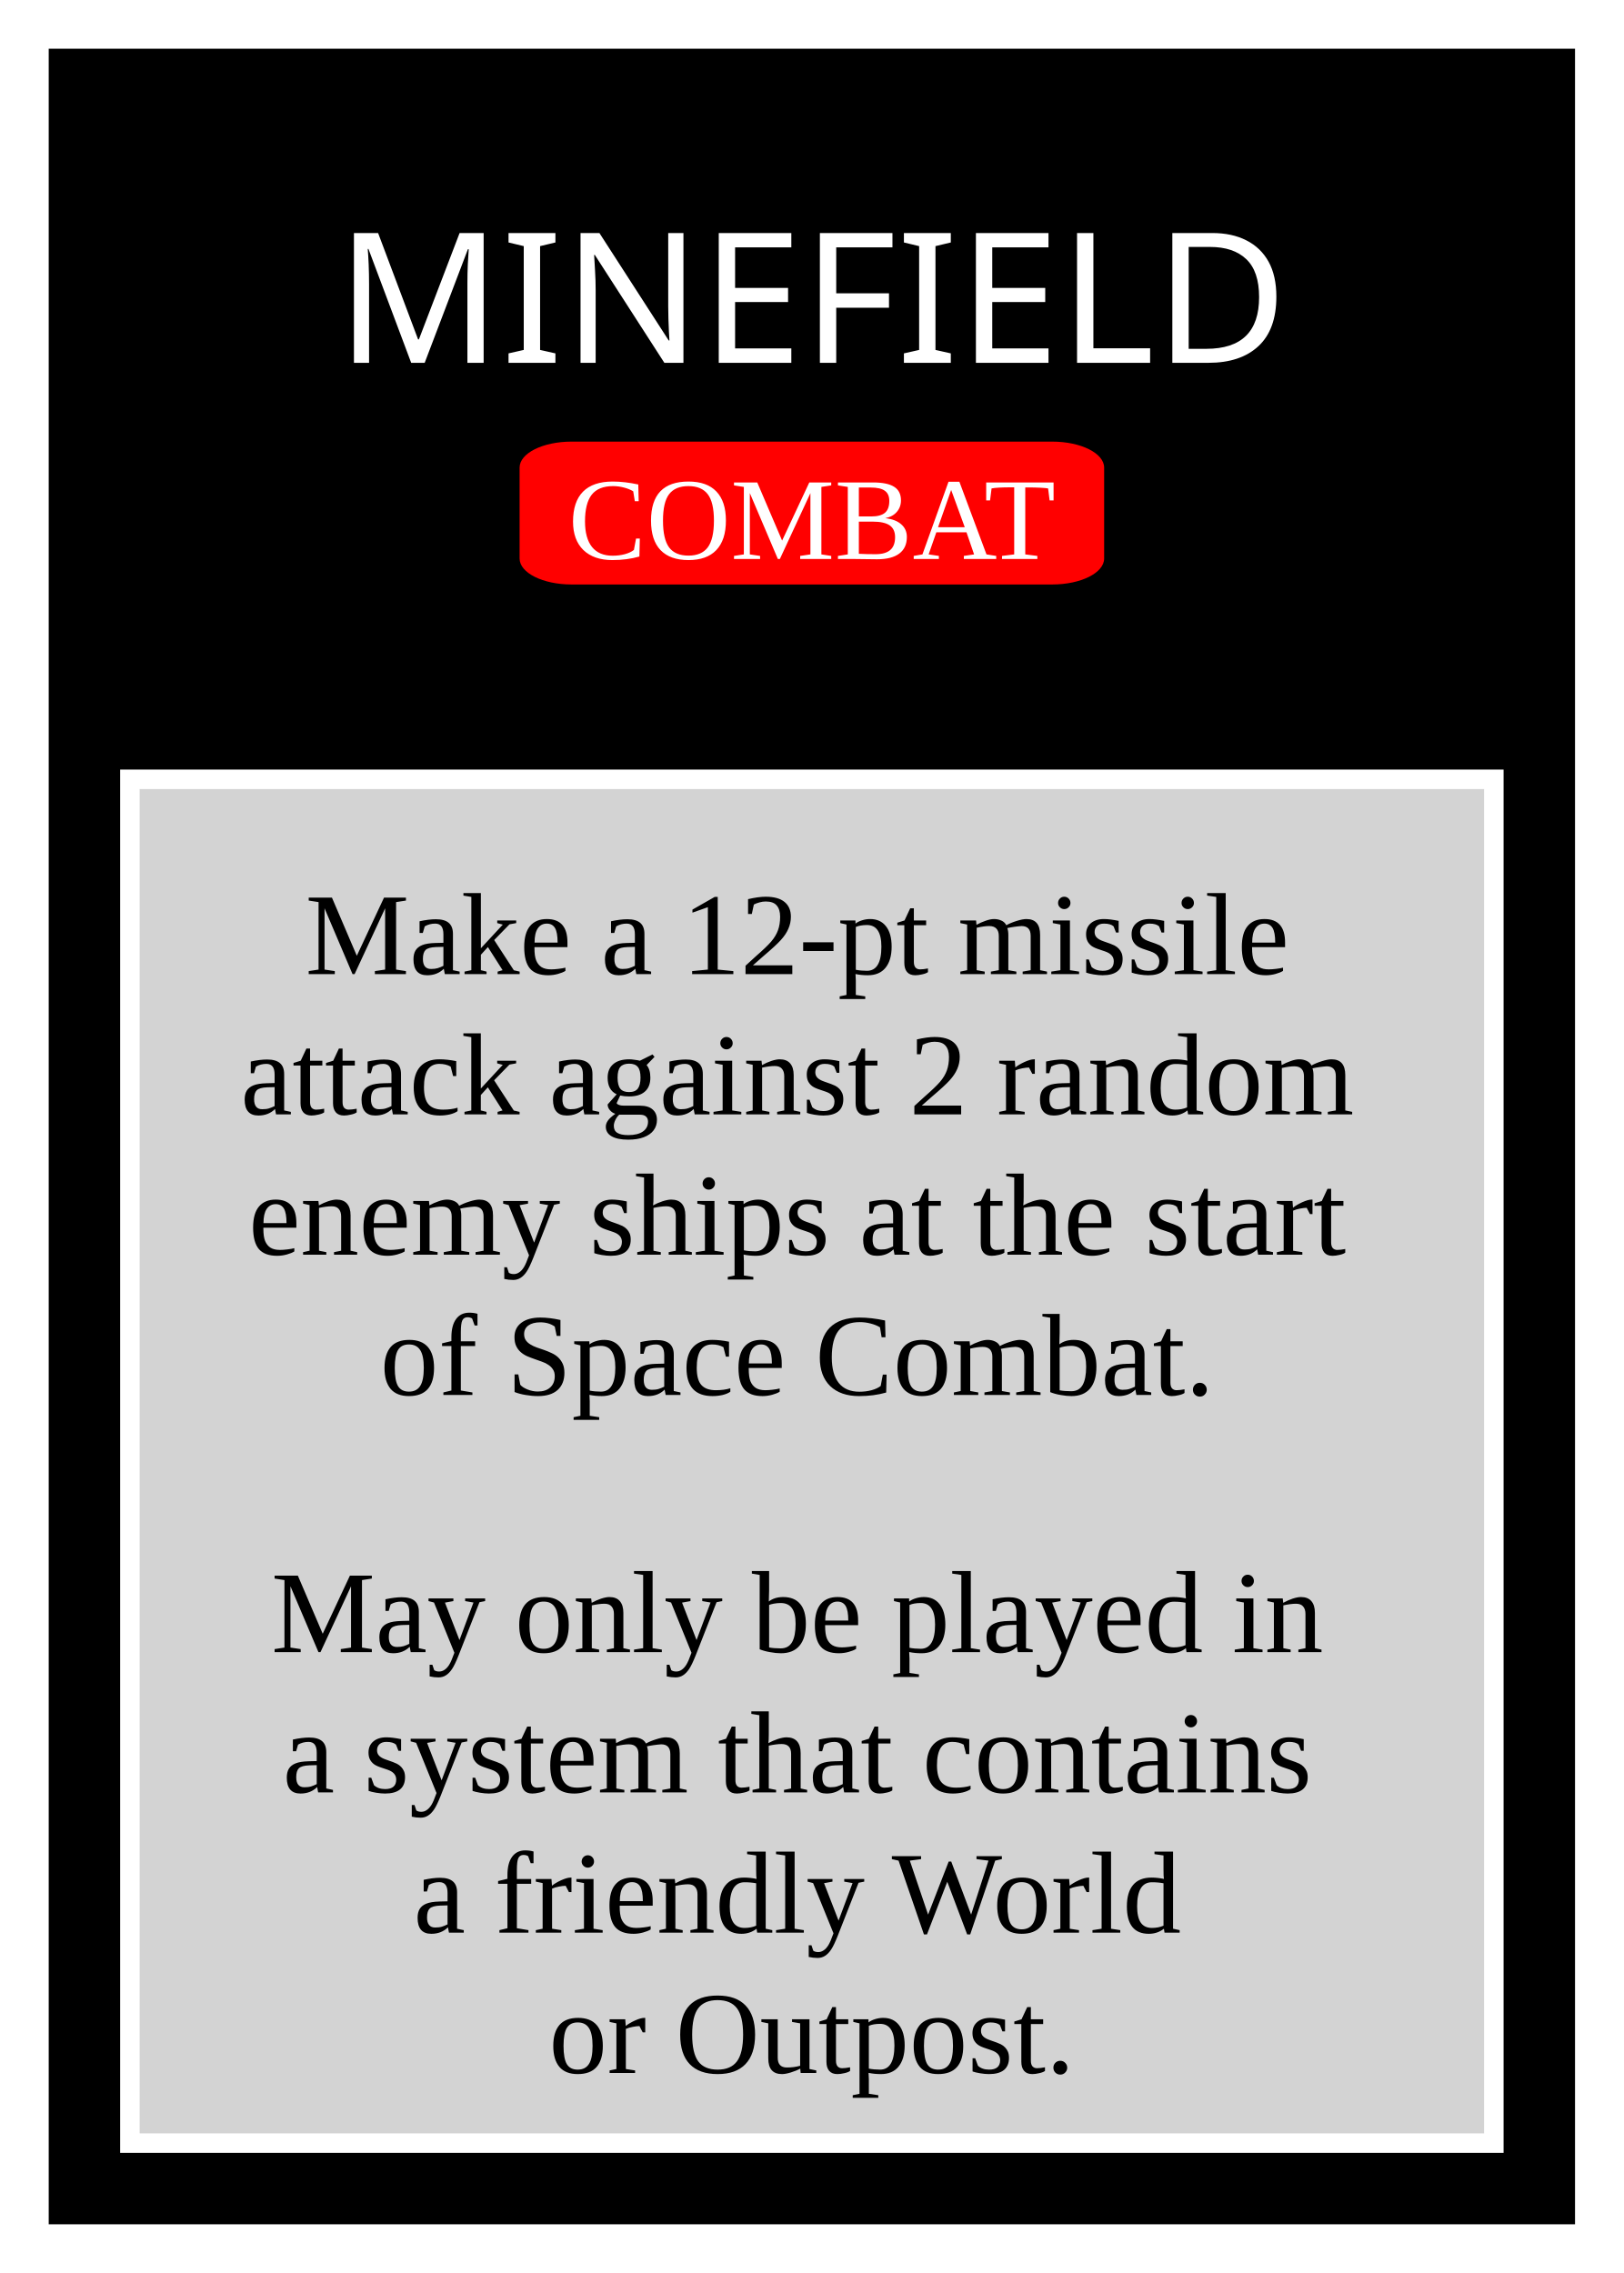
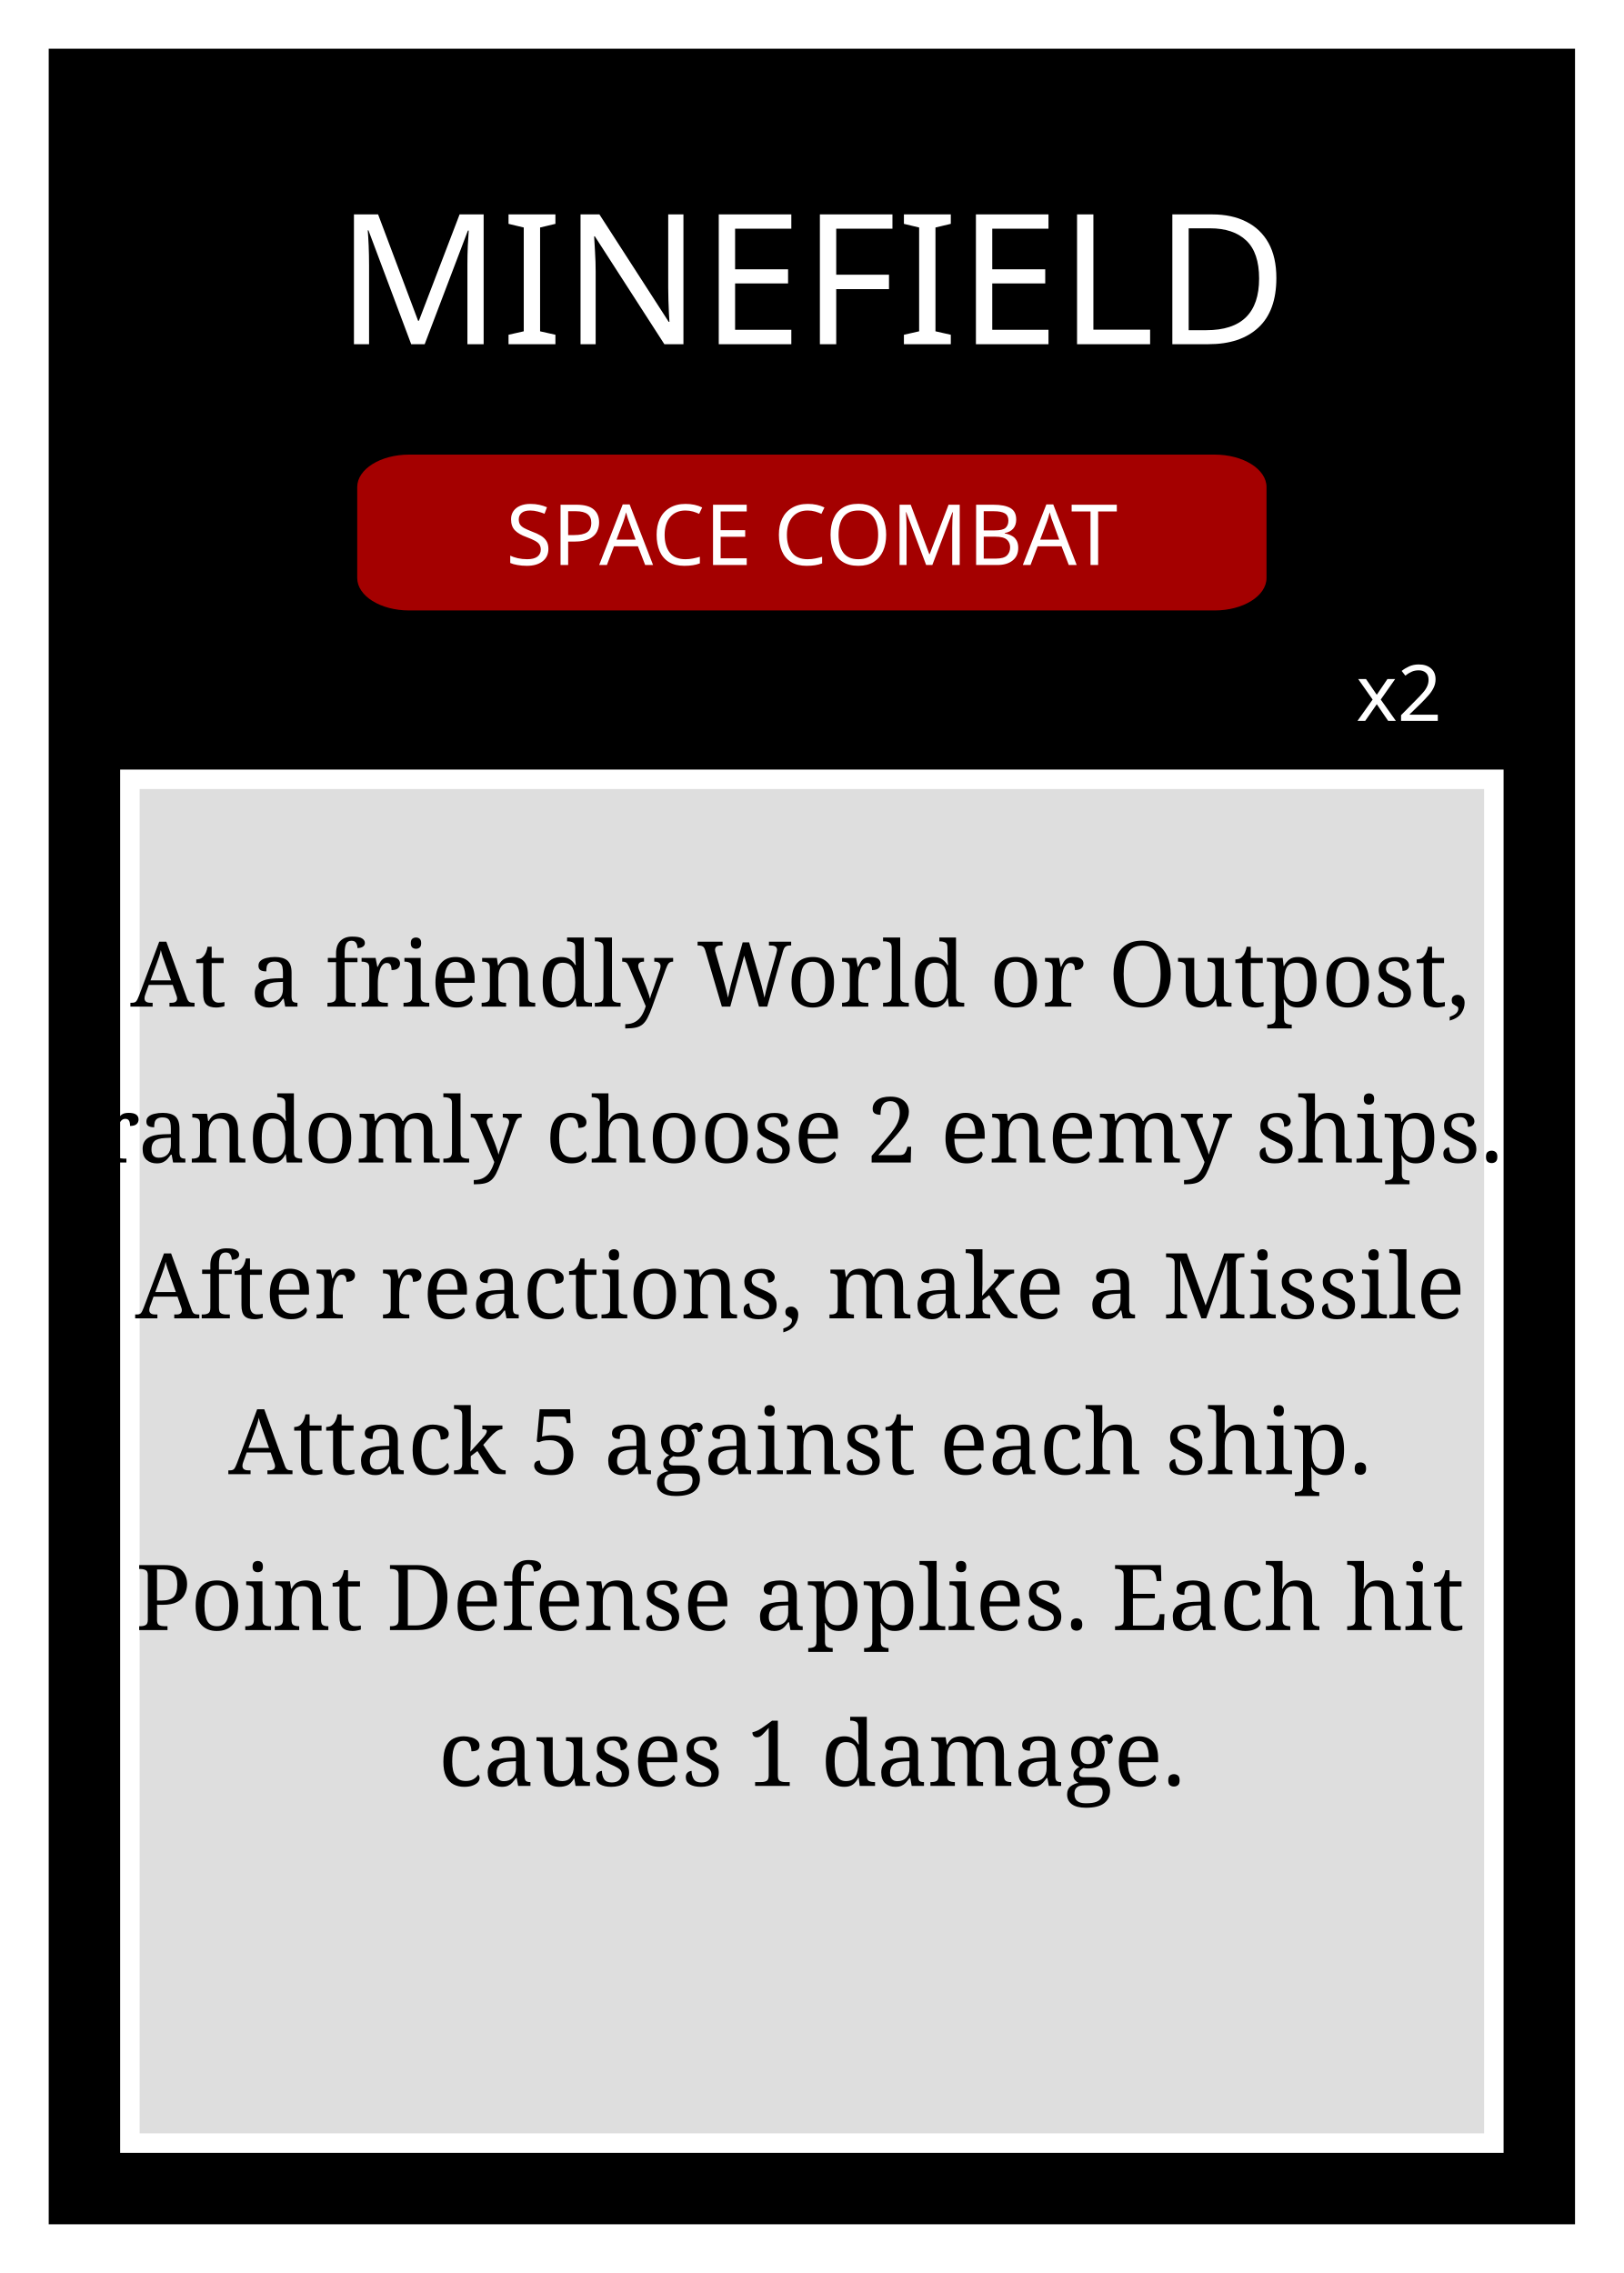
- <svg xmlns="http://www.w3.org/2000/svg" width="250" height="350">
-   <defs id="common">
-     <rect id="card_background" width="100%" height="100%" fill="black" stroke="white" stroke-width="15" />
-   </defs>
-   <g id="card">
-     <use href="#card_background" />
-     <g id="card_name" text-anchor="middle" dominant-baseline="central">
-       <rect id="name" x="20" y="20" width="210" />
-       <text x="125" y="45" fill="white" font-size="28" font-family="stop">MINEFIELD</text>
-     </g>
-     <g id="when" text-anchor="middle" dominant-baseline="central">
-       <rect x="80" y="68" rx="8" ry="4" width="90" height="22" fill="red" />
-       <text x="125" y="80" fill="white" font-size="18">COMBAT</text>
-     </g>
-     <g id="description">
-       <rect x="20" y="120" width="210" height="210" fill="lightgrey" stroke="white" stroke-width="3" />
-       <text id="text" text-anchor="middle" font-size="18">
-         <tspan x="50%" dy="150">Make a 12-pt missile</tspan>
-         <tspan x="50%" dy="1.2em">attack against 2 random</tspan>
-         <tspan x="50%" dy="1.2em">enemy ships at the start</tspan>
-         <tspan x="50%" dy="1.2em">of Space Combat.</tspan>
-         <tspan x="50%" dy="2.2em">May only be played in</tspan>
-         <tspan x="50%" dy="1.2em">a system that contains</tspan>
-         <tspan x="50%" dy="1.2em">a friendly World</tspan>
-         <tspan x="50%" dy="1.2em">or Outpost.</tspan>
-       </text>
-     </g>
-   </g>
+ <svg xmlns="http://www.w3.org/2000/svg" width="250" height="350" viewBox="0 0 250 350">
+   <rect width="250" height="350" fill="black" stroke="white" stroke-width="15" />
+   <text x="125" y="53" fill="white" font-size="28" font-family="stop, sans-serif" text-anchor="middle">MINEFIELD</text>
+   <rect x="55" y="70" rx="8" ry="5" width="140" height="24" fill="#a40000" />
+   <text x="125" y="87" fill="white" font-size="13" font-family="sans-serif" text-anchor="middle">SPACE COMBAT</text>
+   <text x="222" y="111" fill="white" font-size="12" font-family="sans-serif" text-anchor="end">x2</text>
+   <rect x="20" y="120" width="210" height="210" fill="#dedede" stroke="white" stroke-width="3" />
+   <text fill="black" font-size="14" font-family="serif" text-anchor="middle">
+     <tspan x="125" y="155">At a friendly World or Outpost,</tspan>
+     <tspan x="125" y="179">randomly choose 2 enemy ships.</tspan>
+     <tspan x="125" y="203">After reactions, make a Missile</tspan>
+     <tspan x="125" y="227">Attack 5 against each ship.</tspan>
+     <tspan x="125" y="251">Point Defense applies. Each hit</tspan>
+     <tspan x="125" y="275">causes 1 damage.</tspan>
+   </text>
</svg>
